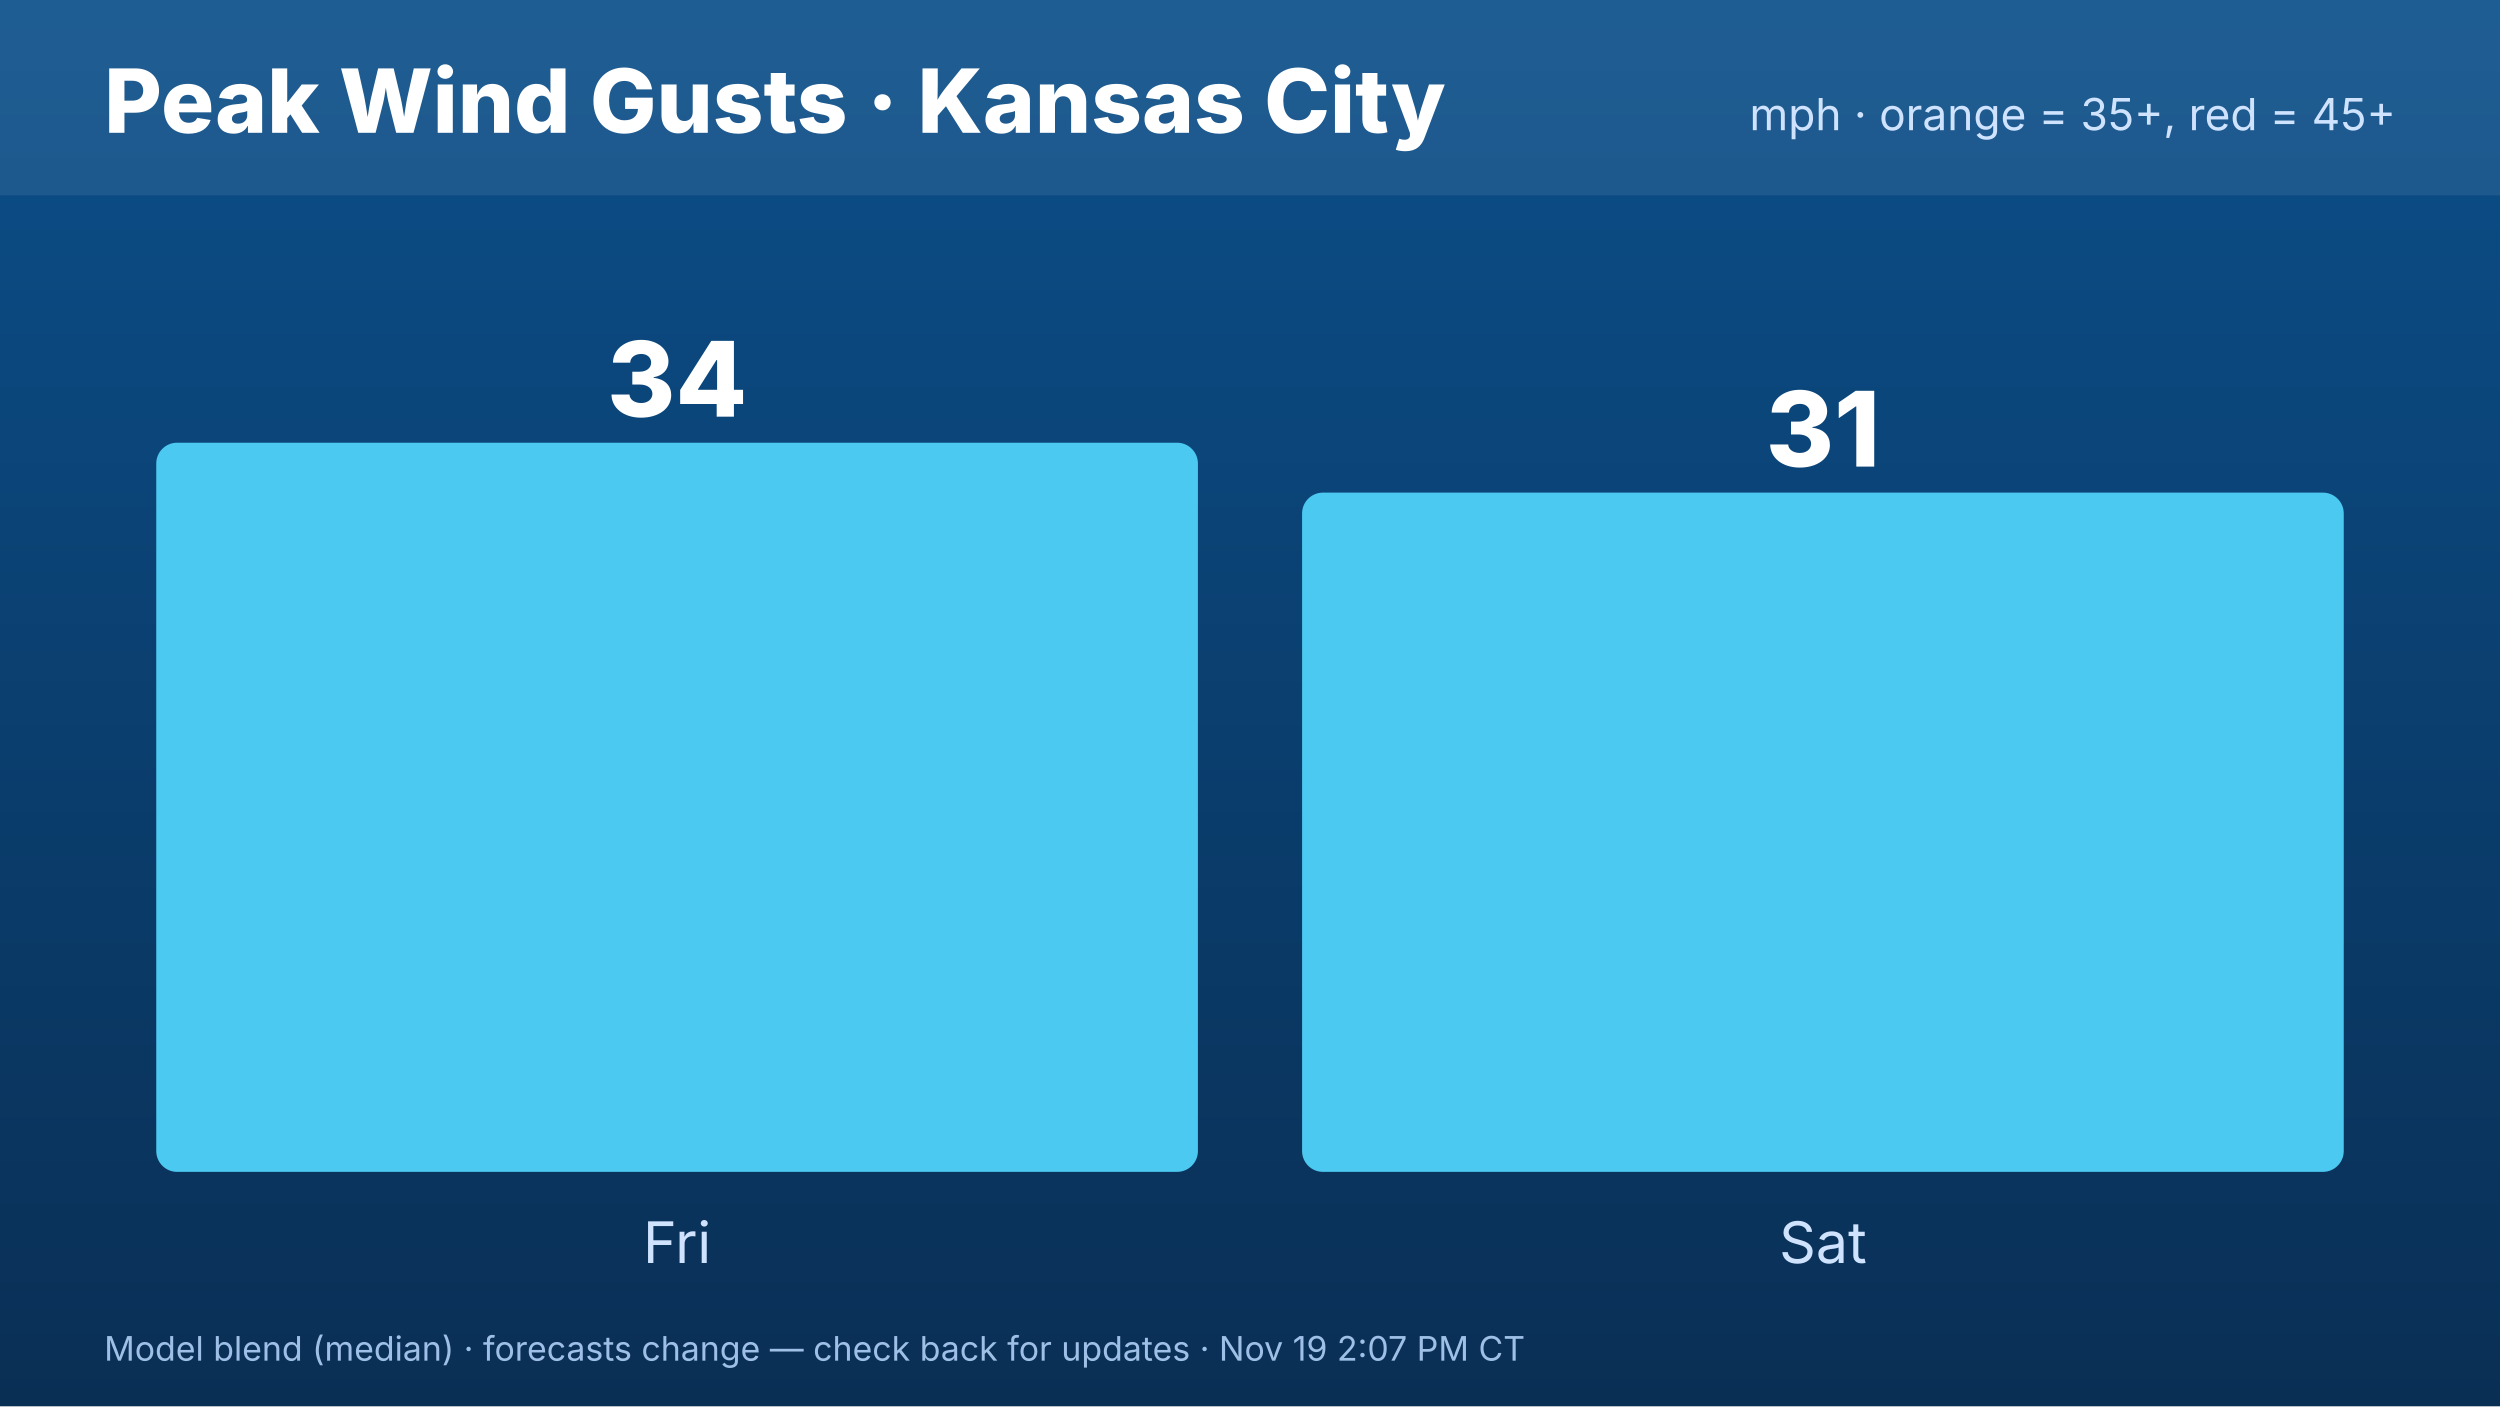
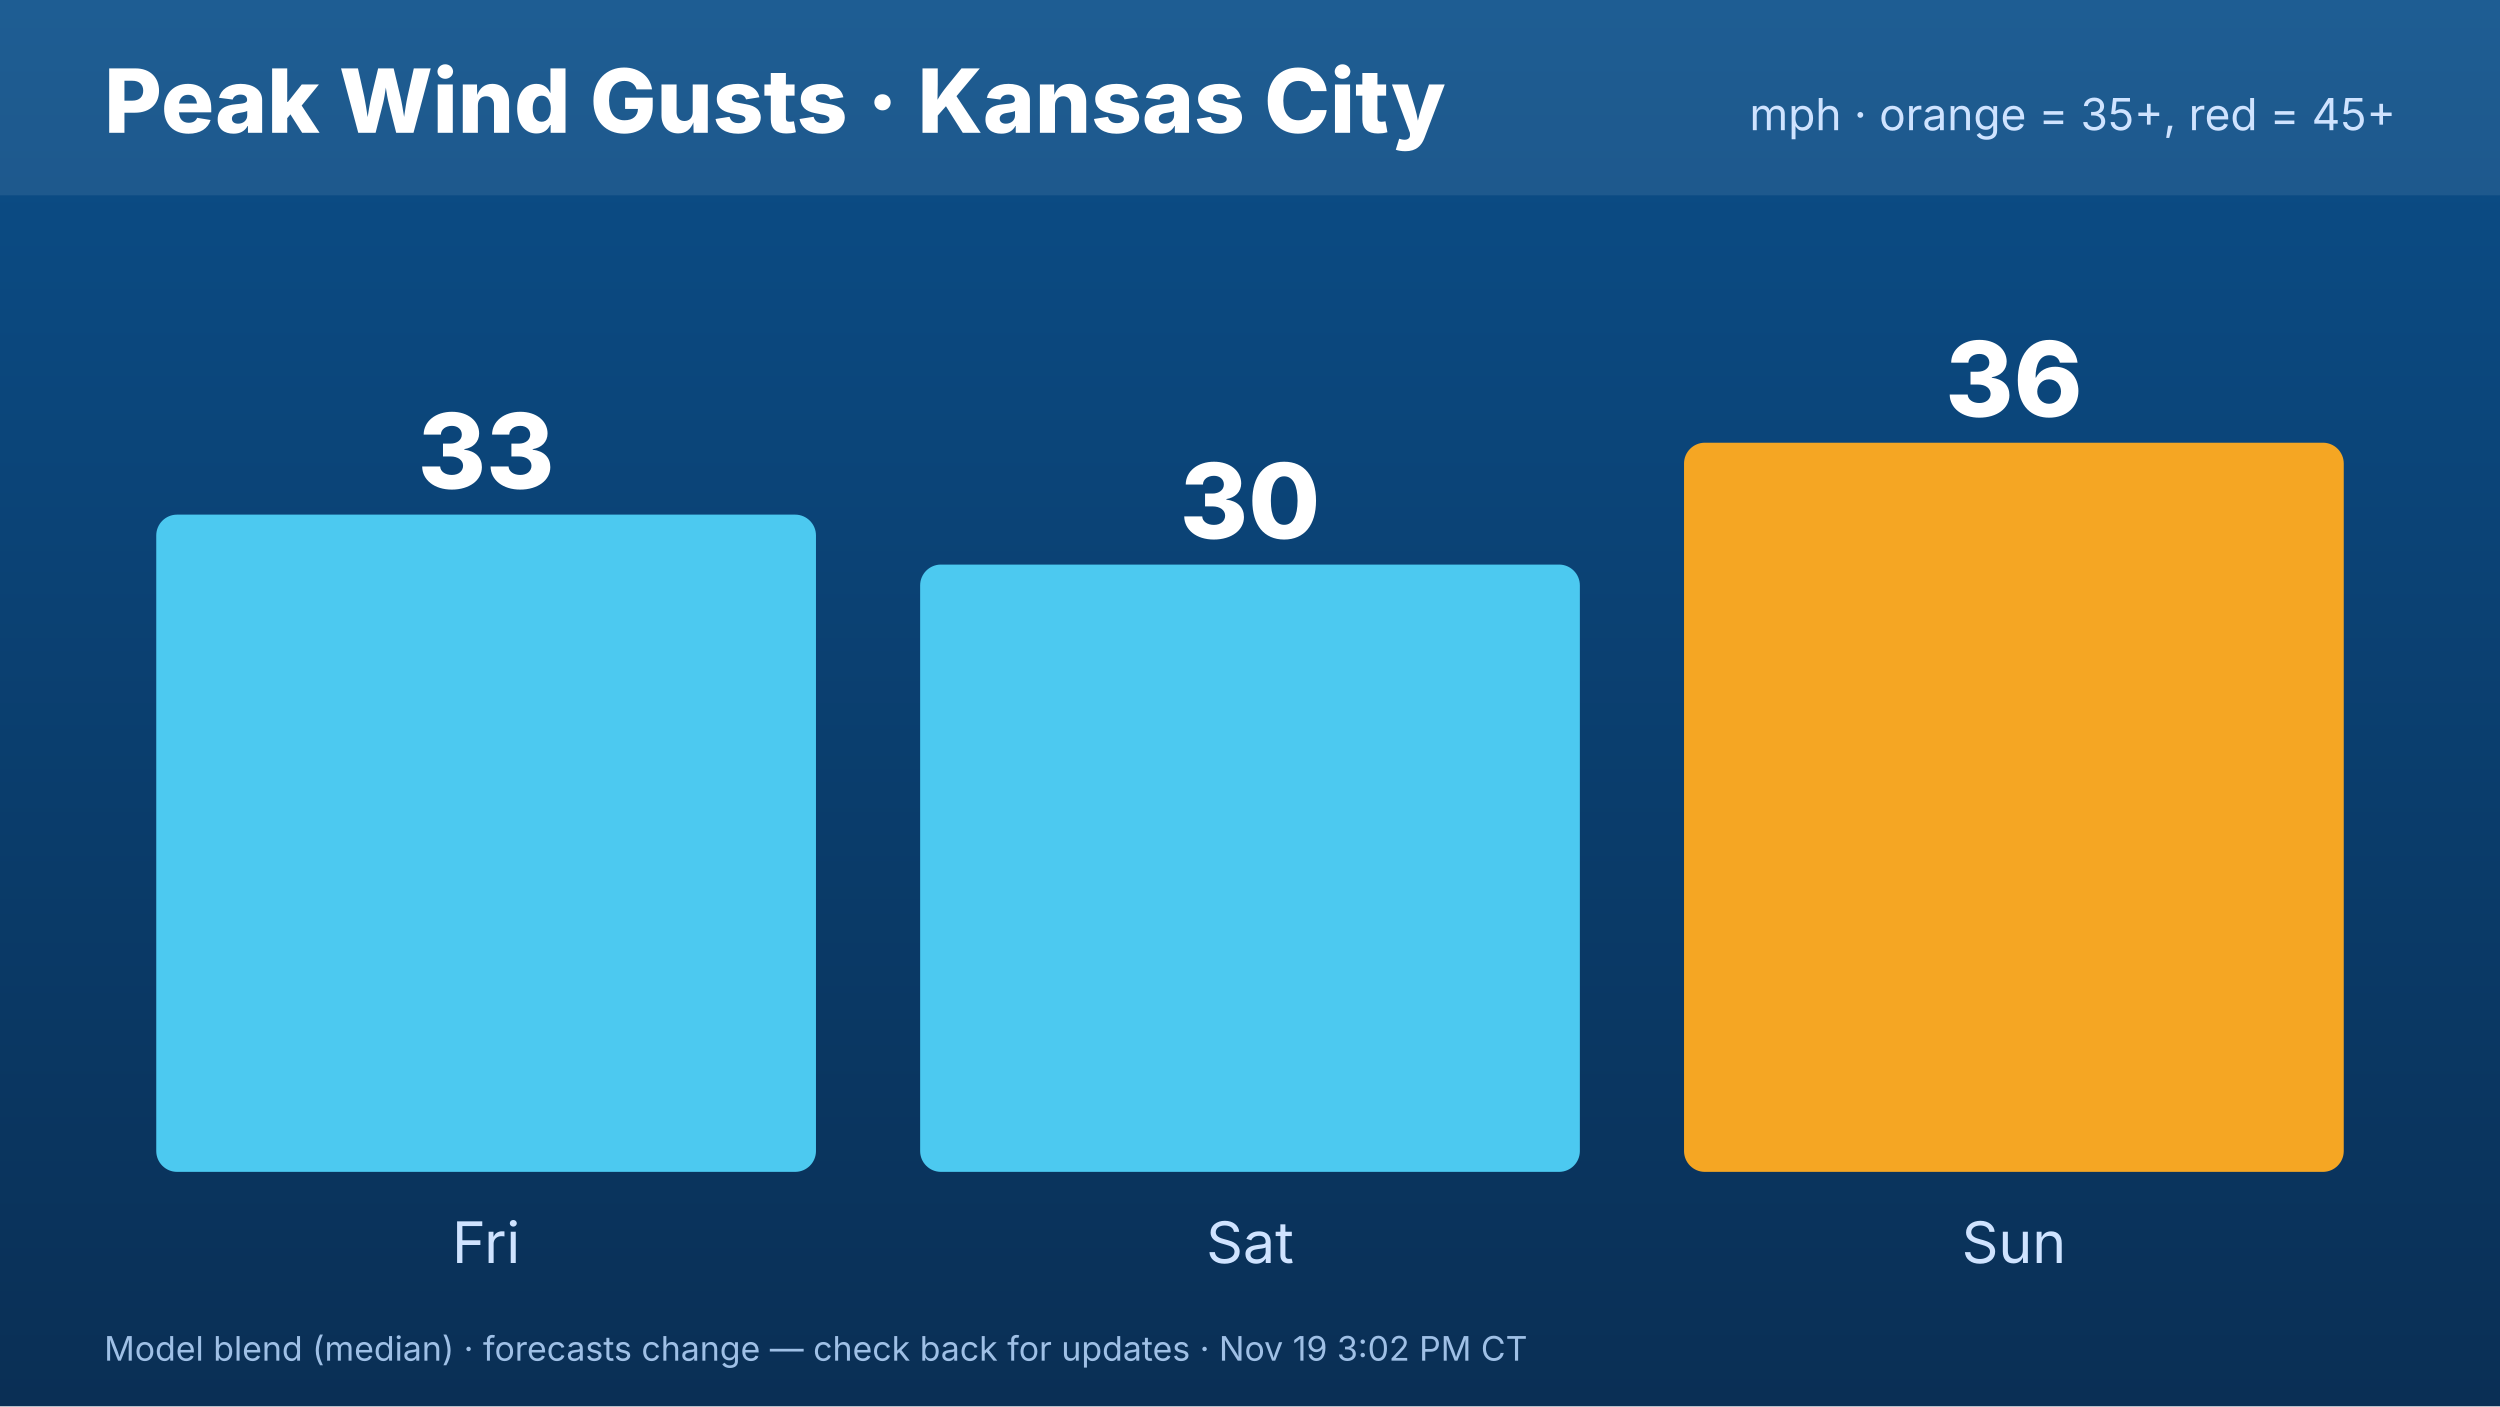
<svg xmlns="http://www.w3.org/2000/svg" width="1920" height="1080" viewBox="0 0 1920 1080" font-family="Inter,Helvetica,Arial,sans-serif">
  <defs>
    <linearGradient id="bg" x1="0" y1="0" x2="0" y2="1">
      <stop offset="0" stop-color="#0b4f8a" />
      <stop offset="1" stop-color="#0a2f55" />
    </linearGradient>
  </defs>
  <rect width="1920" height="1080" fill="url(#bg)" />
  <rect x="0" y="0" width="1920" height="150" fill="#ffffff" opacity=".08" />
  <text x="80" y="102" font-size="68" font-weight="800" fill="#fff">Peak Wind Gusts · Kansas City</text>
  <text x="1840" y="100" font-size="34" fill="#cfe3ff" text-anchor="end">mph · orange = 35+, red = 45+</text>
-   <rect x="120.0" y="340.0" width="800.0" height="560.0" rx="16" fill="#4cc9f0" />
-   <text x="520.0" y="320.0" font-size="80" font-weight="800" fill="#fff" text-anchor="middle">34</text>
-   <text x="520.0" y="970" font-size="44" fill="#cfe3ff" text-anchor="middle">Fri</text>
-   <rect x="1000.0" y="378.333" width="800.0" height="521.667" rx="16" fill="#4cc9f0" />
-   <text x="1400.0" y="358.333" font-size="80" font-weight="800" fill="#fff" text-anchor="middle">31</text>
-   <text x="1400.0" y="970" font-size="44" fill="#cfe3ff" text-anchor="middle">Sat</text>
-   <text x="80" y="1045" font-size="26" fill="#9fc0e6">Model blend (median) · forecasts change — check back for updates · Nov 19 2:07 PM CT</text>
+   <rect x="120.0" y="395.233" width="506.667" height="504.767" rx="16" fill="#4cc9f0" />
+   <text x="373.333" y="375.233" font-size="80" font-weight="800" fill="#fff" text-anchor="middle">33</text>
+   <text x="373.333" y="970" font-size="44" fill="#cfe3ff" text-anchor="middle">Fri</text>
+   <rect x="706.667" y="433.589" width="506.667" height="466.411" rx="16" fill="#4cc9f0" />
+   <text x="960.0" y="413.589" font-size="80" font-weight="800" fill="#fff" text-anchor="middle">30</text>
+   <text x="960.0" y="970" font-size="44" fill="#cfe3ff" text-anchor="middle">Sat</text>
+   <rect x="1293.333" y="340.0" width="506.667" height="560.0" rx="16" fill="#f5a623" />
+   <text x="1546.667" y="320.0" font-size="80" font-weight="800" fill="#fff" text-anchor="middle">36</text>
+   <text x="1546.667" y="970" font-size="44" fill="#cfe3ff" text-anchor="middle">Sun</text>
+   <text x="80" y="1045" font-size="26" fill="#9fc0e6">Model blend (median) · forecasts change — check back for updates · Nov 19 3:02 PM CT</text>
</svg>
